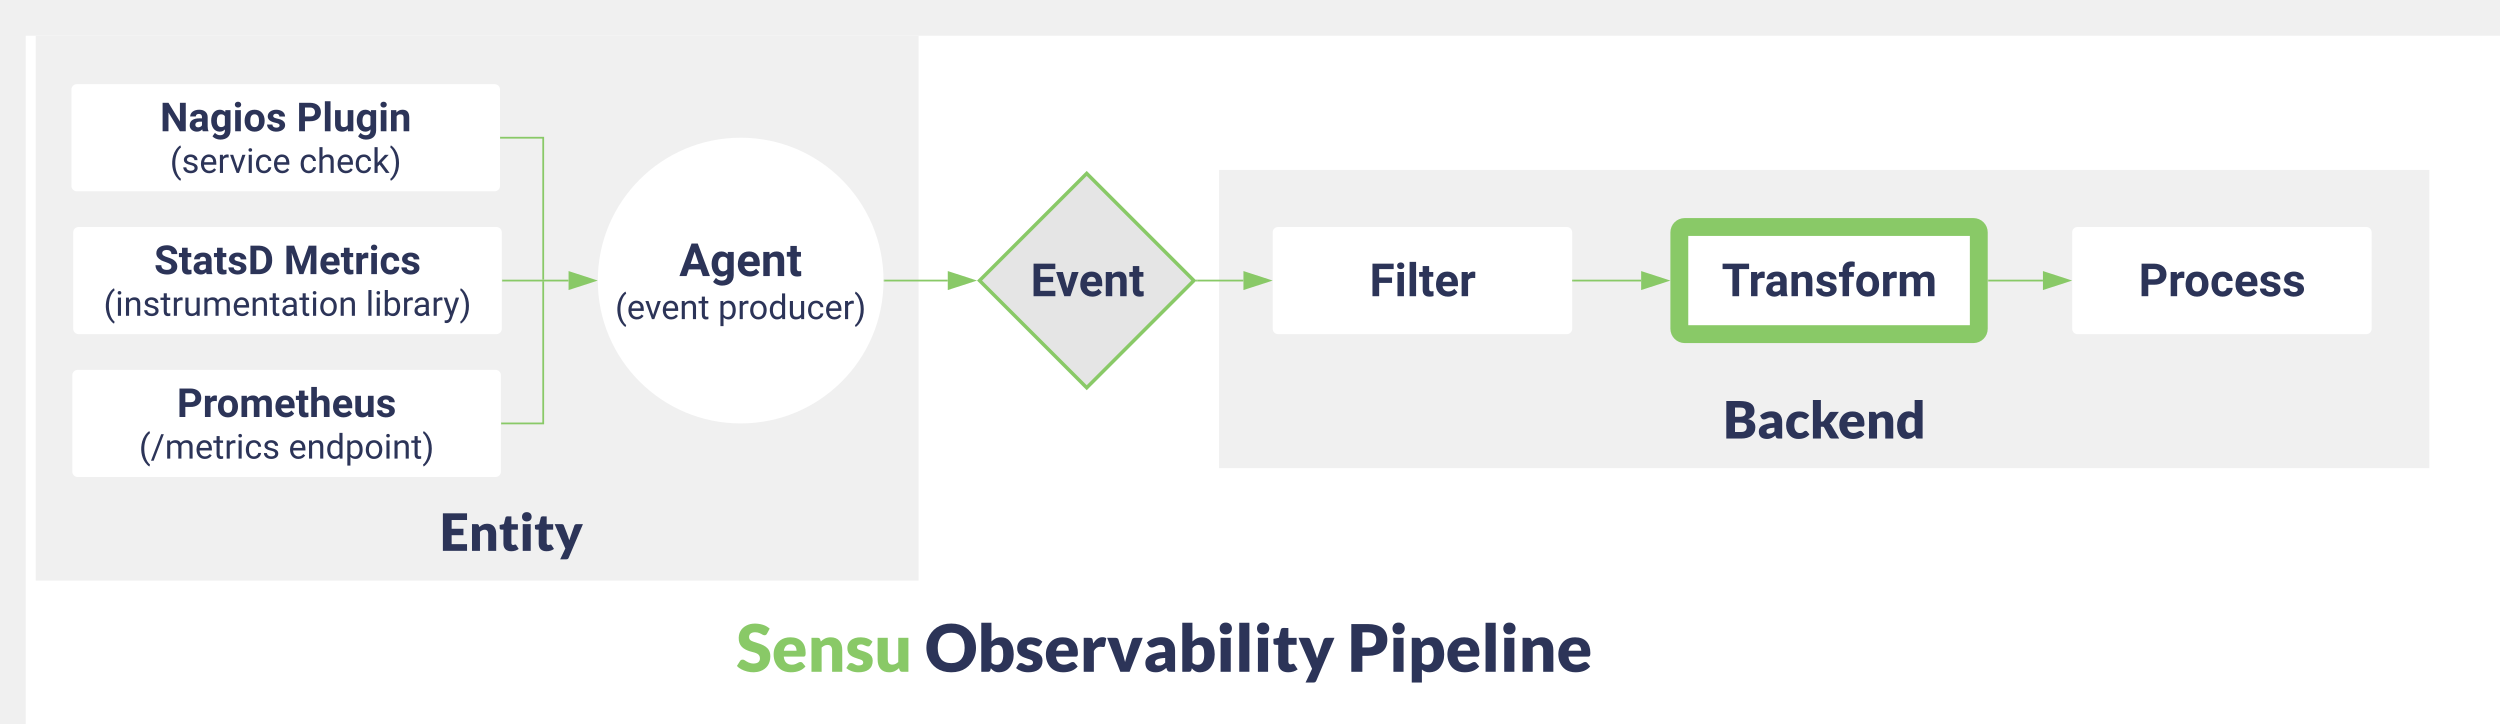
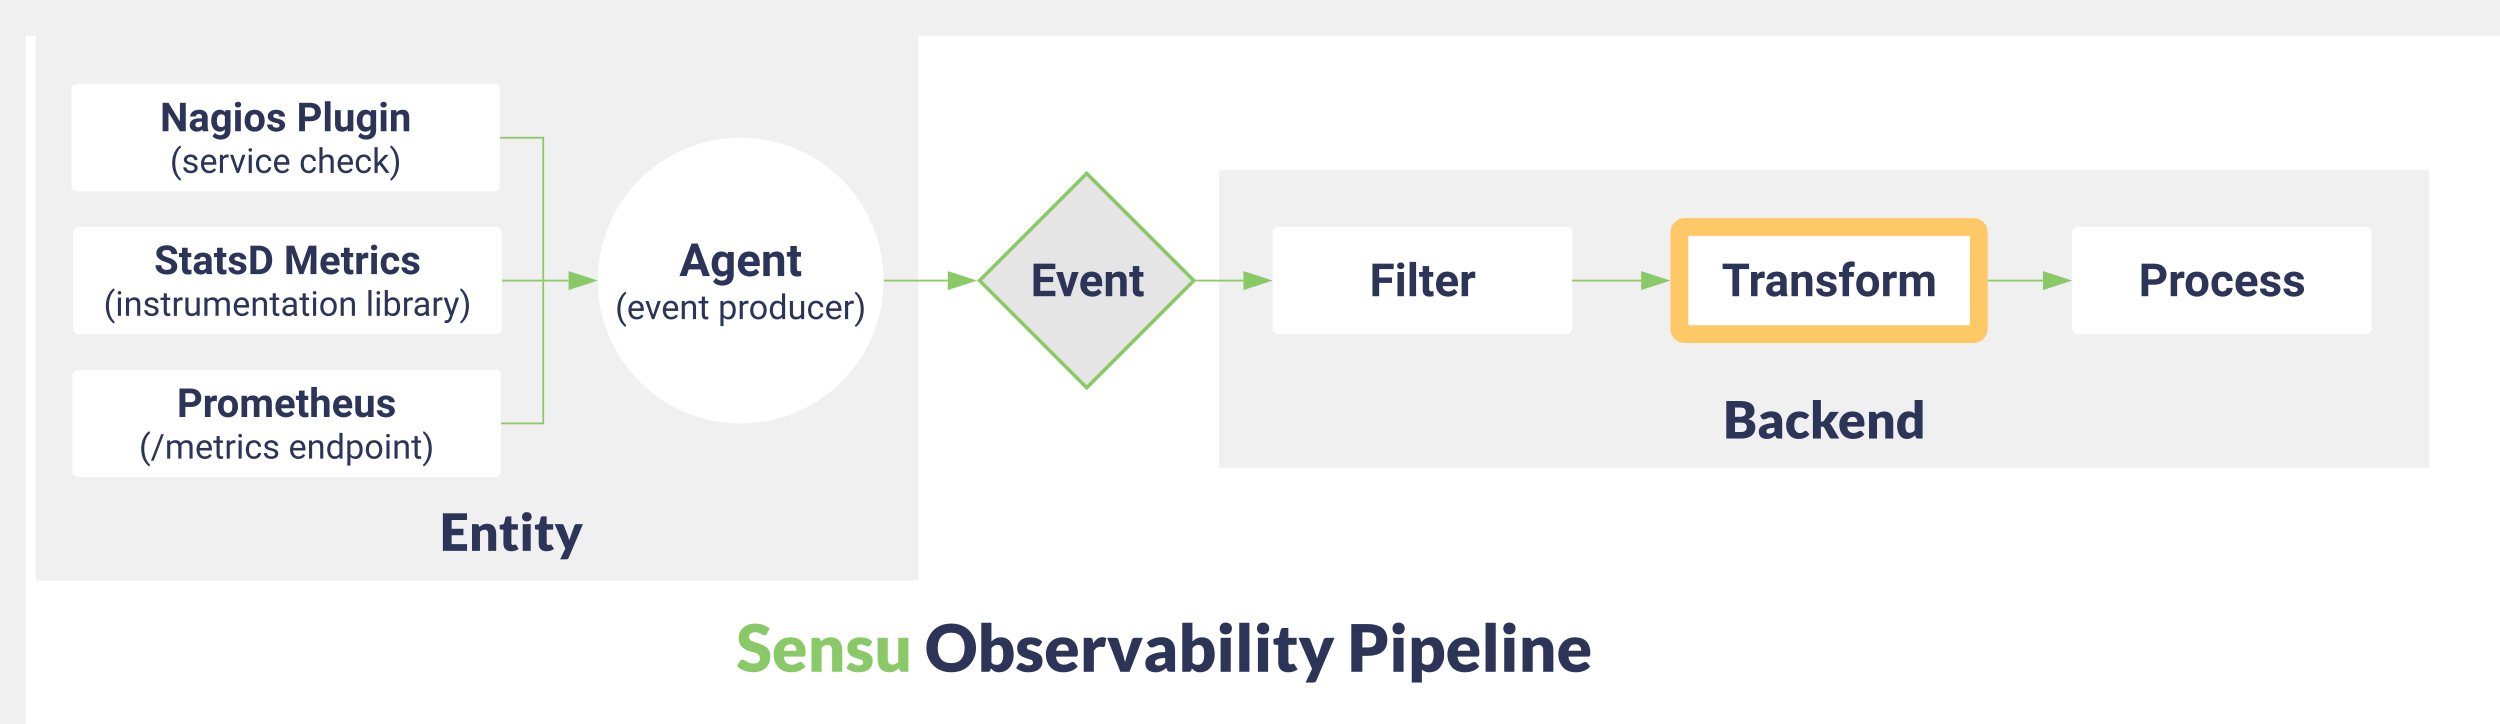
<svg xmlns="http://www.w3.org/2000/svg" xmlns:ns1="lucid" xmlns:xlink="http://www.w3.org/1999/xlink" viewBox="0 0 1400 405" preserveAspectRatio="xMidYMid meet">
  <g transform="translate(14.42308 20)" ns1:page-tab-id="0_0">
    <path d="M0 0h1823.08v553.85H0z" fill="#fff" />
    <a xlink:href="../pipeline-agent-backend/" target="_top">
      <path d="M668.26 75.15H1346v167H668.26z" stroke="#000" stroke-opacity="0" stroke-width="2" fill="#f0f0f0" />
      <path class="lucid-link lucid-hotspot lucid-overlay-hotspot" d="M668.26 75.15H1346v167H668.26z" fill="none" />
    </a>
    <a xlink:href="../pipeline-filter/" target="_top">
      <path d="M698.3 110.12c0-1.66 1.33-3 3-3H863c1.66 0 3 1.34 3 3v54c0 1.65-1.34 3-3 3H701.3c-1.67 0-3-1.35-3-3z" stroke="#000" stroke-opacity="0" fill="#fff" />
      <use xlink:href="#a" transform="matrix(1,0,0,1,703.2896,112.1154) translate(49.23988 33.76402)" />
      <path class="lucid-link lucid-hotspot lucid-overlay-hotspot" d="M698.3 110.12c0-1.66 1.33-3 3-3H863c1.66 0 3 1.34 3 3v54c0 1.65-1.34 3-3 3H701.3c-1.67 0-3-1.35-3-3z" fill="none" />
    </a>
    <a xlink:href="../pipeline-transform/" target="_top">
-       <path d="M926 110.12c0-1.66 1.34-3 3-3h161.7c1.67 0 3 1.34 3 3v54c0 1.65-1.33 3-3 3H929c-1.66 0-3-1.35-3-3z" stroke="#89c967" stroke-width="10" fill="#fff" />
+       <path d="M926 110.12c0-1.66 1.34-3 3-3h161.7c1.67 0 3 1.34 3 3v54c0 1.65-1.33 3-3 3H929c-1.66 0-3-1.35-3-3z" stroke="#ffc866" stroke-width="10" fill="#fff" />
      <use xlink:href="#b" transform="matrix(1,0,0,1,931,112.1154) translate(18.72231 33.76402)" />
      <path class="lucid-link lucid-hotspot lucid-overlay-hotspot" d="M926 110.12c0-1.66 1.34-3 3-3h161.7c1.67 0 3 1.34 3 3v54c0 1.65-1.33 3-3 3H929c-1.66 0-3-1.35-3-3z" fill="none" />
    </a>
    <a xlink:href="../pipeline-process/" target="_top">
      <path d="M1146 110.12c0-1.66 1.34-3 3-3h161.7c1.67 0 3 1.34 3 3v54c0 1.65-1.33 3-3 3H1149c-1.66 0-3-1.35-3-3z" stroke="#000" stroke-opacity="0" fill="#fff" />
      <use xlink:href="#c" transform="matrix(1,0,0,1,1151,112.1154) translate(32.23142 33.76402)" />
      <path class="lucid-link lucid-hotspot lucid-overlay-hotspot" d="M1146 110.12c0-1.66 1.34-3 3-3h161.7c1.67 0 3 1.34 3 3v54c0 1.65-1.33 3-3 3H1149c-1.66 0-3-1.35-3-3z" fill="none" />
    </a>
    <path d="M656.04 137.12h25.87" stroke="#89c967" fill="none" />
    <path d="M656.06 137.62h-1.02l.5-.5-.5-.5h1.02z" fill="#89c967" />
    <path d="M696.67 137.12l-14.26 4.63v-9.27z" stroke="#89c967" fill="#89c967" />
    <path d="M866.5 137.12h38.12" stroke="#89c967" fill="none" />
    <path d="M866.5 137.62h-.5v-1h.5z" fill="#89c967" />
    <path d="M919.38 137.12l-14.26 4.63v-9.27z" stroke="#89c967" fill="#89c967" />
    <path d="M1099.2 137.12h30.42" stroke="#89c967" fill="none" />
    <path d="M1099.22 137.62h-.5v-1h.5z" fill="#89c967" />
    <path d="M1144.38 137.12l-14.26 4.63v-9.27z" stroke="#89c967" fill="#89c967" />
    <a xlink:href="../pipeline-entities/" target="_top">
      <path d="M5.58 0H500v305.12H5.58z" stroke="#000" stroke-opacity="0" stroke-width="2" fill="#f0f0f0" />
      <path class="lucid-link lucid-hotspot lucid-overlay-hotspot" d="M5.58 0H500v305.12H5.58z" fill="none" />
    </a>
    <path d="M266.08 57.12h23.7v79.5" stroke="#89c967" fill="none" />
    <path d="M266.1 57.62h-.52v-1h.5z" fill="#89c967" />
    <path d="M289.78 136.6v.52M267.08 137.12h36.9" stroke="#89c967" fill="none" />
    <path d="M267.1 137.62h-.52v-1h.5z" fill="#89c967" />
    <path d="M318.73 137.12l-14.26 4.63v-9.27z" stroke="#89c967" fill="#89c967" />
    <path d="M266.58 217.12h23.2v-79.5" stroke="#89c967" fill="none" />
    <path d="M266.6 217.62h-.52v-1h.5z" fill="#89c967" />
    <path d="M289.78 137.63v-.5M480.85 137.12h35.48" stroke="#89c967" fill="none" />
    <path d="M480.87 137.62h-.53v-1h.53z" fill="#89c967" />
    <path d="M531.1 137.12l-14.27 4.63v-9.27z" stroke="#89c967" fill="#89c967" />
    <a xlink:href="../pipeline-agent-backend/" target="_top">
      <path d="M753.27 197.12h507.7v40h-507.7z" stroke="#000" stroke-opacity="0" stroke-width="2" fill-opacity="0" />
      <use xlink:href="#d" transform="matrix(1,0,0,1,753.2729,197.1154) translate(197.3029 28.47115)" />
      <path class="lucid-link lucid-hotspot lucid-overlay-hotspot" d="M753.27 197.12h507.7v40h-507.7z" fill="none" />
    </a>
    <a xlink:href="../pipeline-entities/" target="_top">
      <path d="M160 260h223.6v44.26H160z" stroke="#000" stroke-opacity="0" stroke-width="2" fill-opacity="0" />
      <use xlink:href="#e" transform="matrix(1,0,0,1,160,260) translate(71.86058 28.47115)" />
      <path class="lucid-link lucid-hotspot lucid-overlay-hotspot" d="M160 260h223.6v44.26H160z" fill="none" />
    </a>
    <a xlink:href="../pipeline-checks-events/" target="_top">
      <path d="M594.13 77.12l60 60-60 60-60-60z" stroke="#89c967" stroke-width="2" fill="#e5e5e5" />
      <use xlink:href="#f" transform="matrix(1,0,0,1,539.1281,82.11538) translate(23.61148 63.76402)" />
      <path class="lucid-link lucid-hotspot lucid-overlay-hotspot" d="M594.13 77.12l60 60-60 60-60-60z" fill="none" />
    </a>
    <a xlink:href="../pipeline-agent-backend/" target="_top">
      <path d="M480.35 137.12c0 44.18-35.8 80-80 80-44.18 0-80-35.82-80-80 0-44.2 35.82-80 80-80 44.2 0 80 35.8 80 80z" stroke="#000" stroke-opacity="0" stroke-width="2" fill="#fff" />
      <use xlink:href="#g" transform="matrix(1,0,0,1,325.3525,62.11538) translate(40.61373 72.49599)" />
      <use xlink:href="#h" transform="matrix(1,0,0,1,325.3525,62.11538) translate(4.67811 96.59706)" />
      <use xlink:href="#i" transform="matrix(1,0,0,1,325.3525,62.11538) translate(62.35164 96.59706)" />
      <path class="lucid-link lucid-hotspot lucid-overlay-hotspot" d="M480.35 137.12c0 44.18-35.8 80-80 80-44.18 0-80-35.82-80-80 0-44.2 35.82-80 80-80 44.2 0 80 35.8 80 80z" fill="none" />
    </a>
    <path d="M400.35 217.62v39.5-40.74" stroke="#000" stroke-opacity="0" fill="none" />
    <path d="M400.35 201.62l4.64 14.26h-9.28z" stroke="#000" stroke-opacity="0" fill-opacity="0" />
    <a xlink:href="../pipeline-checks-events/" target="_top">
      <path d="M25.58 30.12c0-1.66 1.34-3 3-3h234c1.65 0 3 1.34 3 3v54c0 1.65-1.35 3-3 3h-234c-1.66 0-3-1.35-3-3z" stroke="#000" stroke-opacity="0" fill="#fff" />
      <use xlink:href="#j" transform="matrix(1,0,0,1,30.57692,32.11538) translate(44.63585 21.40049)" />
      <use xlink:href="#k" transform="matrix(1,0,0,1,30.57692,32.11538) translate(121.0691 21.40049)" />
      <use xlink:href="#l" transform="matrix(1,0,0,1,30.57692,32.11538) translate(50.15249 44.71905)" />
      <use xlink:href="#m" transform="matrix(1,0,0,1,30.57692,32.11538) translate(122.5026 44.71905)" />
      <path class="lucid-link lucid-hotspot lucid-overlay-hotspot" d="M25.58 30.12c0-1.66 1.34-3 3-3h234c1.65 0 3 1.34 3 3v54c0 1.65-1.35 3-3 3h-234c-1.66 0-3-1.35-3-3z" fill="none" />
    </a>
    <a xlink:href="../pipeline-checks-events/" target="_top">
      <path d="M26.58 110.12c0-1.66 1.34-3 3-3h234c1.65 0 3 1.34 3 3v54c0 1.65-1.35 3-3 3h-234c-1.66 0-3-1.35-3-3z" stroke="#000" stroke-opacity="0" fill="#fff" />
      <use xlink:href="#n" transform="matrix(1,0,0,1,31.57692,112.1154) translate(40.29219 21.40049)" />
      <use xlink:href="#o" transform="matrix(1,0,0,1,31.57692,112.1154) translate(112.9788 21.40049)" />
      <use xlink:href="#p" transform="matrix(1,0,0,1,31.57692,112.1154) translate(11.99144 44.71905)" />
      <use xlink:href="#q" transform="matrix(1,0,0,1,31.57692,112.1154) translate(158.8326 44.71905)" />
      <path class="lucid-link lucid-hotspot lucid-overlay-hotspot" d="M26.58 110.12c0-1.66 1.34-3 3-3h234c1.65 0 3 1.34 3 3v54c0 1.65-1.35 3-3 3h-234c-1.66 0-3-1.35-3-3z" fill="none" />
    </a>
    <a xlink:href="../pipeline-checks-events/" target="_top">
      <path d="M26.08 190.12c0-1.66 1.34-3 3-3h234c1.65 0 3 1.34 3 3v54c0 1.65-1.35 3-3 3h-234c-1.66 0-3-1.35-3-3z" stroke="#000" stroke-opacity="0" fill="#fff" />
      <use xlink:href="#r" transform="matrix(1,0,0,1,31.07692,192.1154) translate(53.57516 21.40049)" />
      <use xlink:href="#s" transform="matrix(1,0,0,1,31.07692,192.1154) translate(32.30675 44.71905)" />
      <use xlink:href="#t" transform="matrix(1,0,0,1,31.07692,192.1154) translate(116.047 44.71905)" />
      <path class="lucid-link lucid-hotspot lucid-overlay-hotspot" d="M26.08 190.12c0-1.66 1.34-3 3-3h234c1.65 0 3 1.34 3 3v54c0 1.65-1.35 3-3 3h-234c-1.66 0-3-1.35-3-3z" fill="none" />
    </a>
    <a xlink:href="../" target="_top">
      <path d="M383.6 320h507.7v44H383.6z" stroke="#000" stroke-opacity="0" stroke-width="2" fill-opacity="0" />
      <use xlink:href="#u" transform="matrix(1,0,0,1,383.6036,320) translate(14.3694 36.19764)" />
      <use xlink:href="#v" transform="matrix(1,0,0,1,383.6036,320) translate(119.955 36.19764)" />
      <use xlink:href="#w" transform="matrix(1,0,0,1,383.6036,320) translate(356.505 36.19764)" />
      <path class="lucid-link lucid-hotspot lucid-overlay-hotspot" d="M383.6 320h507.7v44H383.6z" fill="none" />
    </a>
    <defs>
      <path fill="#2c3458" d="M1006-595H430V0H130v-1456h948v243H430v376h576v242" id="x" />
      <path fill="#2c3458" d="M416 0H126v-1082h290V0zM271-1212c-92 0-162-61-162-150s68-149 162-149c93 0 162 60 162 149s-70 150-162 150" id="y" />
      <path fill="#2c3458" d="M416 0H126v-1536h290V0" id="z" />
      <path fill="#2c3458" d="M457-330c2 83 25 111 111 112 32 0 60-2 85-7V-6c-57 17-115 26-175 26-203 0-310-102-310-307v-583H10v-212h158v-266h289v266h185v212H457v540" id="A" />
      <path fill="#2c3458" d="M1031-175C952-60 797 20 609 20 287 20 60-206 72-543c12-330 180-559 505-559 309 0 482 214 477 537v118H365c15 134 115 234 263 234 111 0 198-40 261-121zM770-644c5-139-62-226-194-224-130 1-191 97-208 224h402" id="B" />
      <path fill="#2c3458" d="M719-811c-143-24-279 1-319 103V0H111v-1082h273l8 129c74-124 180-175 331-136" id="C" />
      <g id="a">
        <use transform="matrix(0.01252003,0,0,0.01252003,0,0)" xlink:href="#x" />
        <use transform="matrix(0.01252003,0,0,0.01252003,14.04748,0)" xlink:href="#y" />
        <use transform="matrix(0.01252003,0,0,0.01252003,20.84585,0)" xlink:href="#z" />
        <use transform="matrix(0.01252003,0,0,0.01252003,27.64423,0)" xlink:href="#A" />
        <use transform="matrix(0.01252003,0,0,0.01252003,36.30809,0)" xlink:href="#B" />
        <use transform="matrix(0.01252003,0,0,0.01252003,50.16777,0)" xlink:href="#C" />
      </g>
      <path fill="#2c3458" d="M1226-1213H780V0H480v-1213H40v-243h1186v243" id="D" />
      <path fill="#2c3458" d="M552-1102c254-4 435 134 435 383v469c1 103 15 180 43 233V0H738c-13-26-23-58-29-97C639-19 548 20 436 20 238 20 64-113 68-304c5-258 212-357 496-357h133c11-137-29-227-160-227-90 0-156 45-156 131H92c15-231 213-342 460-345zM357-325c0 76 61 124 142 124 88 0 168-45 198-105v-186H589c-152 2-232 51-232 167" id="E" />
      <path fill="#2c3458" d="M750-692c-1-124-48-174-173-175-81 0-142 35-183 104V0H105v-1082h272l9 125c77-97 181-145 311-145 244 0 342 151 342 403V0H750v-692" id="F" />
      <path fill="#2c3458" d="M529-185c94 0 168-33 168-114 0-35-18-63-53-83s-91-39-168-55C219-491 90-600 90-765c0-208 203-337 432-337 246 0 451 124 453 349H686c-2-91-62-143-165-143-86 0-151 41-153 117 0 32 16 57 46 77 63 43 257 69 335 100 151 60 229 153 229 291C978-13 554 93 282-28 162-81 60-190 56-344h274c5 106 86 159 199 159" id="G" />
      <path fill="#2c3458" d="M190-1174c-11-296 244-440 544-363l-3 224c-24-6-53-9-88-9-109 0-163 51-163 153v87h215v212H480V0H190v-870H29v-212h161v-92" id="H" />
      <path fill="#2c3458" d="M579 20C257 20 58-214 66-551c8-331 182-551 511-551 324 0 514 231 514 572 0 319-198 550-512 550zm-2-888c-169 0-222 141-222 338 0 181 61 317 224 317 170 0 223-137 223-338 0-178-64-317-225-317" id="I" />
      <path fill="#2c3458" d="M741-689c-2-124-40-177-163-178-82 0-141 34-178 102V0H111v-1082h271l9 121c77-94 180-141 311-141 139 0 235 55 287 165 76-110 184-165 325-165 249 0 348 151 348 411V0h-290v-690c-2-123-39-176-163-177-87 0-147 41-180 124l1 743H741v-689" id="J" />
      <g id="b">
        <use transform="matrix(0.01252003,0,0,0.01252003,0,0)" xlink:href="#D" />
        <use transform="matrix(0.01252003,0,0,0.01252003,15.04908,0)" xlink:href="#C" />
        <use transform="matrix(0.01252003,0,0,0.01252003,24.02594,0)" xlink:href="#E" />
        <use transform="matrix(0.01252003,0,0,0.01252003,37.77294,0)" xlink:href="#F" />
        <use transform="matrix(0.01252003,0,0,0.01252003,52.13341,0)" xlink:href="#G" />
        <use transform="matrix(0.01252003,0,0,0.01252003,65.31701,0)" xlink:href="#H" />
        <use transform="matrix(0.01252003,0,0,0.01252003,74.50671,0)" xlink:href="#I" />
        <use transform="matrix(0.01252003,0,0,0.01252003,89.00491,0)" xlink:href="#C" />
        <use transform="matrix(0.01252003,0,0,0.01252003,98.35737,0)" xlink:href="#J" />
      </g>
      <path fill="#2c3458" d="M1245-974c0 302-233 466-552 461H430V0H130v-1456h568c323 5 547 167 547 482zm-303 2c1-143-93-241-237-241H430v457h268c151 1 244-71 244-216" id="K" />
      <path fill="#2c3458" d="M355-556c-2 203 30 338 206 343 102 3 181-63 182-161h271C1001-128 821 17 566 20 242 24 66-212 66-554c0-320 184-548 498-548 262 0 451 167 450 423H743c-1-108-75-193-184-189-162 6-202 123-204 312" id="L" />
      <g id="c">
        <use transform="matrix(0.01252003,0,0,0.01252003,0,0)" xlink:href="#K" />
        <use transform="matrix(0.01252003,0,0,0.01252003,16.53896,0)" xlink:href="#C" />
        <use transform="matrix(0.01252003,0,0,0.01252003,25.44071,0)" xlink:href="#I" />
        <use transform="matrix(0.01252003,0,0,0.01252003,39.9389,0)" xlink:href="#L" />
        <use transform="matrix(0.01252003,0,0,0.01252003,53.3103,0)" xlink:href="#B" />
        <use transform="matrix(0.01252003,0,0,0.01252003,67.16997,0)" xlink:href="#G" />
        <use transform="matrix(0.01252003,0,0,0.01252003,80.35357,0)" xlink:href="#G" />
      </g>
      <path fill="#2c3458" d="M966-754c170 42 282 125 282 315 0 303-231 439-546 439H120v-1457h536c319 4 558 86 558 394 0 177-112 257-248 309zm-52 308c1-132-85-172-220-172H458v363h238c138 0 217-58 218-191zm-38-577c0-140-81-181-220-181H458v360c201-1 418 30 418-179" id="M" />
      <path fill="#2c3458" d="M572-1057c257 0 406 153 406 409V0c-68-4-160 9-208-12-30-14-45-72-60-107C623-47 539 18 382 16 189 13 70-77 70-270c0-183 145-251 311-298 78-21 176-33 295-36 8-132-26-216-144-216-125 0-159 78-268 78-94 0-104-95-146-151 112-100 257-164 454-164zM366-285c-2 73 41 96 114 96 97 0 140-35 196-89v-144c-104 4-184 15-248 46-39 19-61 43-62 91" id="N" />
      <path fill="#2c3458" d="M958-162C862-50 728 16 528 16 297 16 159-117 90-293c-49-124-51-307-4-437 70-194 223-323 484-323 177 0 287 60 380 153-36 45-67 98-109 136-73 33-113-34-174-50-21-5-46-11-77-11-169 4-215 131-220 304-6 205 103 354 302 295 57-17 74-74 140-74 25 0 42 10 56 27" id="O" />
      <path fill="#2c3458" d="M430-1497v839c57 1 95 0 120-37l196-292c22-33 48-50 100-50h284L862-668c-25 34-54 60-90 82 30 23 56 53 78 90L1142 0H862c-52-1-83-16-102-52L564-419c-19-31-28-40-74-40h-60V0H120v-1497h310" id="P" />
      <path fill="#2c3458" d="M1024-162C926-48 781 16 578 16 325 16 169-111 94-299c-49-123-59-309-6-439 74-183 225-315 476-315 298 0 466 176 466 475 0 66-3 115-70 115H362c16 155 90 243 244 247 98 2 155-39 218-71 37-18 85-16 110 14zM752-643c-3-120-60-196-182-196-129 0-185 80-205 196h387" id="Q" />
      <path fill="#2c3458" d="M612-820c-81 1-134 39-182 81V0H120v-1037h192c70-3 79 59 94 112 74-70 159-128 302-128 236 0 352 157 352 394V0H750v-659c0-96-44-162-138-161" id="R" />
      <path fill="#2c3458" d="M494-1057c110-3 175 36 236 85v-525h310V0H848c-79 3-80-75-100-131C671-51 581 16 426 16 225 16 127-123 78-290c-38-128-40-313 4-440 62-181 183-321 412-327zM370-515c0 153 21 293 164 293 98 0 150-43 196-97v-440c-41-45-87-70-162-70-160 0-198 144-198 314" id="S" />
      <g id="d">
        <use transform="matrix(0.01442308,0,0,0.01442308,0,0)" xlink:href="#M" />
        <use transform="matrix(0.01442308,0,0,0.01442308,18.92308,0)" xlink:href="#N" />
        <use transform="matrix(0.01442308,0,0,0.01442308,34.47115,0)" xlink:href="#O" />
        <use transform="matrix(0.01442308,0,0,0.01442308,48.49038,0)" xlink:href="#P" />
        <use transform="matrix(0.01442308,0,0,0.01442308,64.24038,0)" xlink:href="#Q" />
        <use transform="matrix(0.01442308,0,0,0.01442308,79.93269,0)" xlink:href="#R" />
        <use transform="matrix(0.01442308,0,0,0.01442308,96.66346,0)" xlink:href="#S" />
      </g>
      <path fill="#2c3458" d="M1058-1457v260H460v340h458v250H460v347h598V0H120v-1457h938" id="T" />
      <path fill="#2c3458" d="M774-74c-71 55-172 90-290 90-196 0-304-108-304-303v-536c-70 1-146 12-146-61v-121l165-32 61-253c16-78 146-38 230-48v303h252v212H490v515c0 45 23 83 68 83 48 0 88-50 122 4" id="U" />
      <path fill="#2c3458" d="M440-1037V0H130v-1037h310zm-154-466c113 0 190 70 190 182 0 111-79 180-190 180-109 0-184-71-184-180 0-110 74-182 184-182" id="V" />
      <path fill="#2c3458" d="M544 269c-20 41-37 60-98 60H214L414-91 0-1037h274c46-1 73 23 84 54 69 190 150 371 209 571 68-189 134-380 199-571 10-28 45-55 82-54h250" id="W" />
      <g id="e">
        <use transform="matrix(0.01442308,0,0,0.01442308,0,0)" xlink:href="#T" />
        <use transform="matrix(0.01442308,0,0,0.01442308,16.29808,0)" xlink:href="#R" />
        <use transform="matrix(0.01442308,0,0,0.01442308,33.02885,0)" xlink:href="#U" />
        <use transform="matrix(0.01442308,0,0,0.01442308,44.56731,0)" xlink:href="#V" />
        <use transform="matrix(0.01442308,0,0,0.01442308,52.78846,0)" xlink:href="#U" />
        <use transform="matrix(0.01442308,0,0,0.01442308,64.32692,0)" xlink:href="#W" />
      </g>
      <path fill="#2c3458" d="M1006-631H430v390h676V0H130v-1456h974v243H430v347h576v235" id="X" />
      <path fill="#2c3458" d="M516-353l201-729h302L654 0H378L13-1082h302" id="Y" />
      <g id="f">
        <use transform="matrix(0.01252003,0,0,0.01252003,0,0)" xlink:href="#X" />
        <use transform="matrix(0.01252003,0,0,0.01252003,14.09756,0)" xlink:href="#Y" />
        <use transform="matrix(0.01252003,0,0,0.01252003,26.89303,0)" xlink:href="#B" />
        <use transform="matrix(0.01252003,0,0,0.01252003,40.7527,0)" xlink:href="#F" />
        <use transform="matrix(0.01252003,0,0,0.01252003,55.11318,0)" xlink:href="#A" />
      </g>
      <path fill="#2c3458" d="M952-300H426L326 0H7l542-1456h278L1372 0h-319zM507-543h364l-183-545" id="Z" />
      <path fill="#2c3458" d="M505 20C221 18 69-239 69-549c0-302 153-553 438-553 119 0 211 41 277 122l12-102h262V-36c-8 305-208 458-520 462-160 1-335-76-403-170L263 80c72 81 159 121 262 121 172 1 260-107 243-294C701-18 614 20 505 20zm76-887c-165 0-223 147-223 339 0 172 66 314 221 314 88 0 151-33 189-99v-455c-39-66-101-99-187-99" id="aa" />
      <g id="g">
        <use transform="matrix(0.01252003,0,0,0.01252003,0,0)" xlink:href="#Z" />
        <use transform="matrix(0.01252003,0,0,0.01252003,17.2526,0)" xlink:href="#aa" />
        <use transform="matrix(0.01252003,0,0,0.01252003,31.88852,0)" xlink:href="#B" />
        <use transform="matrix(0.01252003,0,0,0.01252003,45.7482,0)" xlink:href="#F" />
        <use transform="matrix(0.01252003,0,0,0.01252003,60.10867,0)" xlink:href="#A" />
      </g>
      <path fill="#2c3458" d="M319-664C304-226 428 158 661 357l-38 113c-89-49-172-133-254-248C142-97 71-578 194-1025c67-244 240-513 429-618l38 122c-201 153-330 502-342 857" id="ab" />
      <path fill="#2c3458" d="M599-131c141 0 220-65 285-146l113 88C906-50 770 20 589 20 281 21 93-214 93-545c0-223 93-397 233-485 74-48 154-72 240-72 300 2 449 218 445 537v77H278c0 197 129 357 321 357zm227-509c-3-180-88-310-260-310-170 0-264 140-282 310h542" id="ac" />
      <path fill="#2c3458" d="M497-251l268-831h189L566 0H425L33-1082h189" id="ad" />
      <path fill="#2c3458" d="M589-945c-131 0-219 81-264 174V0H140v-1082h175l6 136c83-104 191-156 324-156 229 0 346 129 346 387V0H806v-716c-2-153-65-229-217-229" id="ae" />
      <path fill="#2c3458" d="M456 20C285 20 205-92 206-268v-671H9v-143h197v-262h185v262h202v143H391v671c-9 125 92 149 207 118V0c-49 13-96 20-142 20" id="af" />
      <g id="h">
        <use transform="matrix(0.009390024,0,0,0.009390024,0,0)" xlink:href="#ab" />
        <use transform="matrix(0.009390024,0,0,0.009390024,6.573017,0)" xlink:href="#ac" />
        <use transform="matrix(0.009390024,0,0,0.009390024,16.63912,0)" xlink:href="#ad" />
        <use transform="matrix(0.009390024,0,0,0.009390024,25.83196,0)" xlink:href="#ac" />
        <use transform="matrix(0.009390024,0,0,0.009390024,36.02013,0)" xlink:href="#ae" />
        <use transform="matrix(0.009390024,0,0,0.009390024,46.63086,0)" xlink:href="#af" />
      </g>
      <path fill="#2c3458" d="M632-1102c291 0 422 251 422 573 0 297-141 548-419 549-131 0-235-42-310-125v521H140v-1498h169l9 120c75-93 180-140 314-140zm-53 971c207 0 290-180 290-419 0-218-92-395-292-395-112 0-196 50-252 149v517c55 99 140 148 254 148" id="ag" />
      <path fill="#2c3458" d="M663-916c-163-27-288 18-338 148V0H140v-1082h180l3 125c61-97 147-145 258-145 36 0 63 5 82 14v172" id="ah" />
      <path fill="#2c3458" d="M584 20C278 26 81-227 91-551c10-320 175-545 491-551 308-5 503 247 494 573-9 322-175 543-492 549zm-2-970c-208 0-305 185-305 421 0 216 106 398 307 398 211 0 307-186 307-420 0-214-109-399-309-399" id="ai" />
      <path fill="#2c3458" d="M520 20C244 20 95-247 95-550c0-298 151-550 427-552 127 0 227 43 301 130v-564h185V0H838l-9-116C755-25 652 20 520 20zm48-965c-210 0-288 177-288 416 0 218 87 392 286 392 117 0 203-53 257-158v-497c-55-102-140-153-255-153" id="aj" />
      <path fill="#2c3458" d="M491 20c-241-1-355-148-355-398v-704h185v699c0 164 67 246 200 246 141 0 235-53 282-158v-787h185V0H812l-4-107C736-22 630 20 491 20" id="ak" />
      <path fill="#2c3458" d="M277-555c0 244 77 420 297 424 127 2 249-93 255-210h175C980-127 805 20 574 20 258 20 81-222 92-562c11-319 164-533 481-540 237-5 426 165 431 392H829c-7-133-115-242-256-240-209 4-296 166-296 395" id="al" />
      <path fill="#2c3458" d="M38 357C331 141 457-487 337-984c-53-219-157-429-299-546l39-113c190 106 362 378 431 621 75 268 76 597 0 868C440 88 266 365 77 470" id="am" />
      <g id="i">
        <use transform="matrix(0.009390024,0,0,0.009390024,0,0)" xlink:href="#ag" />
        <use transform="matrix(0.009390024,0,0,0.009390024,10.78914,0)" xlink:href="#ah" />
        <use transform="matrix(0.009390024,0,0,0.009390024,17.10862,0)" xlink:href="#ai" />
        <use transform="matrix(0.009390024,0,0,0.009390024,28.07617,0)" xlink:href="#aj" />
        <use transform="matrix(0.009390024,0,0,0.009390024,38.92165,0)" xlink:href="#ak" />
        <use transform="matrix(0.009390024,0,0,0.009390024,49.52299,0)" xlink:href="#al" />
        <use transform="matrix(0.009390024,0,0,0.009390024,59.58909,0)" xlink:href="#ac" />
        <use transform="matrix(0.009390024,0,0,0.009390024,69.77727,0)" xlink:href="#ah" />
        <use transform="matrix(0.009390024,0,0,0.009390024,76.28456,0)" xlink:href="#am" />
      </g>
      <path fill="#2c3458" d="M1314 0h-300L430-958V0H130v-1456h300l585 960v-960h299V0" id="an" />
      <g id="j">
        <use transform="matrix(0.01095503,0,0,0.01095503,0,0)" xlink:href="#an" />
        <use transform="matrix(0.01095503,0,0,0.01095503,15.84097,0)" xlink:href="#E" />
        <use transform="matrix(0.01095503,0,0,0.01095503,27.86959,0)" xlink:href="#aa" />
        <use transform="matrix(0.01095503,0,0,0.01095503,40.67602,0)" xlink:href="#y" />
        <use transform="matrix(0.01095503,0,0,0.01095503,46.6246,0)" xlink:href="#I" />
        <use transform="matrix(0.01095503,0,0,0.01095503,59.31052,0)" xlink:href="#G" />
      </g>
      <path fill="#2c3458" d="M463 20c-241-1-359-147-359-393v-709h289v699c0 113 51 169 154 169 98 0 165-34 202-102v-766h290V0H767l-8-110C688-23 589 20 463 20" id="ao" />
      <g id="k">
        <use transform="matrix(0.01095503,0,0,0.01095503,0,0)" xlink:href="#K" />
        <use transform="matrix(0.01095503,0,0,0.01095503,14.47159,0)" xlink:href="#z" />
        <use transform="matrix(0.01095503,0,0,0.01095503,20.42017,0)" xlink:href="#ao" />
        <use transform="matrix(0.01095503,0,0,0.01095503,32.97463,0)" xlink:href="#aa" />
        <use transform="matrix(0.01095503,0,0,0.01095503,45.78106,0)" xlink:href="#y" />
        <use transform="matrix(0.01095503,0,0,0.01095503,51.72964,0)" xlink:href="#F" />
      </g>
      <path fill="#2c3458" d="M538-131c121 0 232-49 232-156 0-50-20-88-56-117-73-60-334-92-420-143-92-55-162-110-162-238 0-190 192-317 400-317 223 0 414 129 413 338H759c0-108-110-186-227-186-119 0-215 53-215 159 0 45 18 78 53 101 76 52 331 90 416 139 98 57 169 115 169 251C955-92 760 20 538 20c-176 0-314-68-386-174-38-55-57-115-57-179h185c6 129 116 202 258 202" id="ap" />
      <path fill="#2c3458" d="M341 0H156v-1082h185V0zm-91-1264c-68 0-108-42-109-105 0-62 41-107 109-107s110 44 110 107-42 105-110 105" id="aq" />
      <g id="l">
        <use transform="matrix(0.009390024,0,0,0.009390024,0,0)" xlink:href="#ab" />
        <use transform="matrix(0.009390024,0,0,0.009390024,6.573017,0)" xlink:href="#ap" />
        <use transform="matrix(0.009390024,0,0,0.009390024,16.48888,0)" xlink:href="#ac" />
        <use transform="matrix(0.009390024,0,0,0.009390024,26.67706,0)" xlink:href="#ah" />
        <use transform="matrix(0.009390024,0,0,0.009390024,33.35337,0)" xlink:href="#ad" />
        <use transform="matrix(0.009390024,0,0,0.009390024,42.66827,0)" xlink:href="#aq" />
        <use transform="matrix(0.009390024,0,0,0.009390024,47.33511,0)" xlink:href="#al" />
        <use transform="matrix(0.009390024,0,0,0.009390024,57.40122,0)" xlink:href="#ac" />
      </g>
      <path fill="#2c3458" d="M589-945c-131 0-219 81-264 174V0H140v-1536h185v585c82-101 189-151 320-151 229 0 346 129 346 387V0H806v-716c-2-153-65-229-217-229" id="ar" />
      <path fill="#2c3458" d="M442-501L326-380V0H141v-1536h185v929c135-169 291-317 436-475h225L566-630 1036 0H819" id="as" />
      <g id="m">
        <use transform="matrix(0.009390024,0,0,0.009390024,0,0)" xlink:href="#al" />
        <use transform="matrix(0.009390024,0,0,0.009390024,10.06611,0)" xlink:href="#ar" />
        <use transform="matrix(0.009390024,0,0,0.009390024,20.65805,0)" xlink:href="#ac" />
        <use transform="matrix(0.009390024,0,0,0.009390024,30.84623,0)" xlink:href="#al" />
        <use transform="matrix(0.009390024,0,0,0.009390024,40.91233,0)" xlink:href="#as" />
        <use transform="matrix(0.009390024,0,0,0.009390024,50.65918,0)" xlink:href="#am" />
      </g>
      <path fill="#2c3458" d="M658-217c127 0 227-49 227-165 0-57-21-98-60-130-79-64-370-142-463-196-162-95-248-210-248-361 0-280 246-403 537-407 213-3 383 84 467 216 45 69 68 147 68 234H886c0-139-96-211-240-211-129 0-232 55-232 169 0 47 24 87 72 119s117 62 210 90c171 51 295 115 373 191s117 171 117 284c-2 272-237 411-528 404C331 13 78-135 69-458h301c0 161 96 241 288 241" id="at" />
      <path fill="#2c3458" d="M130 0v-1456h448c435 14 673 299 665 762-5 285-130 500-319 606C822-31 708 0 581 0H130zm809-685c9-311-79-526-361-528H430v972h145c252-2 356-181 364-444" id="au" />
      <g id="n">
        <use transform="matrix(0.01095503,0,0,0.01095503,0,0)" xlink:href="#at" />
        <use transform="matrix(0.01095503,0,0,0.01095503,13.79238,0)" xlink:href="#A" />
        <use transform="matrix(0.01095503,0,0,0.01095503,21.37326,0)" xlink:href="#E" />
        <use transform="matrix(0.01095503,0,0,0.01095503,33.40188,0)" xlink:href="#A" />
        <use transform="matrix(0.01095503,0,0,0.01095503,40.98276,0)" xlink:href="#G" />
        <use transform="matrix(0.01095503,0,0,0.01095503,52.5184,0)" xlink:href="#au" />
      </g>
      <path fill="#2c3458" d="M522-1456L896-400l372-1056h394V0h-301c-7-379 15-728 30-1085L998 0H792L400-1084c15 357 37 705 30 1084H130v-1456h392" id="av" />
      <g id="o">
        <use transform="matrix(0.01095503,0,0,0.01095503,0,0)" xlink:href="#av" />
        <use transform="matrix(0.01095503,0,0,0.01095503,19.65332,0)" xlink:href="#B" />
        <use transform="matrix(0.01095503,0,0,0.01095503,31.78054,0)" xlink:href="#A" />
        <use transform="matrix(0.01095503,0,0,0.01095503,39.36142,0)" xlink:href="#C" />
        <use transform="matrix(0.01095503,0,0,0.01095503,47.54482,0)" xlink:href="#y" />
        <use transform="matrix(0.01095503,0,0,0.01095503,53.4934,0)" xlink:href="#L" />
        <use transform="matrix(0.01095503,0,0,0.01095503,65.19337,0)" xlink:href="#G" />
      </g>
      <path fill="#2c3458" d="M1240-945c-141 0-250 95-250 227V0H804v-709c0-157-77-236-231-236-121 0-204 52-249 155V0H139v-1082h175l5 120c79-93 186-140 321-140 151 0 254 58 309 174 69-98 181-174 345-174 237 0 362 126 362 377V0h-185v-714c-2-159-67-231-231-231" id="aw" />
      <path fill="#2c3458" d="M561-1102c238-4 403 126 403 351v498c0 99 13 178 38 237V0H808c-11-21-19-59-26-114C696-25 593 20 474 20c-199 0-368-130-365-320 4-251 214-359 490-356h180v-85c-1-135-86-212-229-212-115 0-232 67-233 171H131c20-205 206-316 430-320zM294-326c0 117 90 185 207 185 122 0 239-75 278-162v-222H634c-227 0-340 66-340 199" id="ax" />
      <g id="p">
        <use transform="matrix(0.009390024,0,0,0.009390024,0,0)" xlink:href="#ab" />
        <use transform="matrix(0.009390024,0,0,0.009390024,6.573017,0)" xlink:href="#aq" />
        <use transform="matrix(0.009390024,0,0,0.009390024,11.23986,0)" xlink:href="#ae" />
        <use transform="matrix(0.009390024,0,0,0.009390024,21.85059,0)" xlink:href="#ap" />
        <use transform="matrix(0.009390024,0,0,0.009390024,31.76645,0)" xlink:href="#af" />
        <use transform="matrix(0.009390024,0,0,0.009390024,38.04838,0)" xlink:href="#ah" />
        <use transform="matrix(0.009390024,0,0,0.009390024,44.55566,0)" xlink:href="#ak" />
        <use transform="matrix(0.009390024,0,0,0.009390024,55.157,0)" xlink:href="#aw" />
        <use transform="matrix(0.009390024,0,0,0.009390024,72.01209,0)" xlink:href="#ac" />
        <use transform="matrix(0.009390024,0,0,0.009390024,82.20027,0)" xlink:href="#ae" />
        <use transform="matrix(0.009390024,0,0,0.009390024,92.811,0)" xlink:href="#af" />
        <use transform="matrix(0.009390024,0,0,0.009390024,99.09292,0)" xlink:href="#ax" />
        <use transform="matrix(0.009390024,0,0,0.009390024,109.5534,0)" xlink:href="#af" />
        <use transform="matrix(0.009390024,0,0,0.009390024,115.8353,0)" xlink:href="#aq" />
        <use transform="matrix(0.009390024,0,0,0.009390024,120.5022,0)" xlink:href="#ai" />
        <use transform="matrix(0.009390024,0,0,0.009390024,131.4697,0)" xlink:href="#ae" />
      </g>
      <path fill="#2c3458" d="M341 0H156v-1536h185V0" id="ay" />
      <path fill="#2c3458" d="M634-1102c292 0 422 254 422 573 0 298-143 547-420 549-137 0-242-48-317-145L310 0H140v-1536h185v573c75-93 178-139 309-139zm-44 965c207 0 281-175 281-413 0-224-79-395-283-395-122 0-210 57-263 170v468c57 113 145 170 265 170" id="az" />
      <path fill="#2c3458" d="M494-271l252-811h198L509 167C425 381 299 474 84 421V271c167 16 242-37 283-173l41-110L22-1082h202" id="aA" />
      <g id="q">
        <use transform="matrix(0.009390024,0,0,0.009390024,0,0)" xlink:href="#ay" />
        <use transform="matrix(0.009390024,0,0,0.009390024,4.666842,0)" xlink:href="#aq" />
        <use transform="matrix(0.009390024,0,0,0.009390024,9.333684,0)" xlink:href="#az" />
        <use transform="matrix(0.009390024,0,0,0.009390024,20.12282,0)" xlink:href="#ah" />
        <use transform="matrix(0.009390024,0,0,0.009390024,26.25451,0)" xlink:href="#ax" />
        <use transform="matrix(0.009390024,0,0,0.009390024,36.71499,0)" xlink:href="#ah" />
        <use transform="matrix(0.009390024,0,0,0.009390024,43.3913,0)" xlink:href="#aA" />
        <use transform="matrix(0.009390024,0,0,0.009390024,52.49023,0)" xlink:href="#am" />
      </g>
      <path fill="#2c3458" d="M750-685c-1-124-48-182-173-182-85 0-146 33-184 98V0H104v-1536h289v572c77-92 173-138 289-138 235 0 357 136 357 409V0H750v-685" id="aB" />
      <g id="r">
        <use transform="matrix(0.01095503,0,0,0.01095503,0,0)" xlink:href="#K" />
        <use transform="matrix(0.01095503,0,0,0.01095503,14.47159,0)" xlink:href="#C" />
        <use transform="matrix(0.01095503,0,0,0.01095503,22.26062,0)" xlink:href="#I" />
        <use transform="matrix(0.01095503,0,0,0.01095503,34.94654,0)" xlink:href="#J" />
        <use transform="matrix(0.01095503,0,0,0.01095503,54.3698,0)" xlink:href="#B" />
        <use transform="matrix(0.01095503,0,0,0.01095503,66.49702,0)" xlink:href="#A" />
        <use transform="matrix(0.01095503,0,0,0.01095503,74.0779,0)" xlink:href="#aB" />
        <use transform="matrix(0.01095503,0,0,0.01095503,86.63236,0)" xlink:href="#B" />
        <use transform="matrix(0.01095503,0,0,0.01095503,98.75958,0)" xlink:href="#ao" />
        <use transform="matrix(0.01095503,0,0,0.01095503,111.314,0)" xlink:href="#G" />
      </g>
      <path fill="#2c3458" d="M177 125H18l608-1581h158" id="aC" />
      <g id="s">
        <use transform="matrix(0.009390024,0,0,0.009390024,0,0)" xlink:href="#ab" />
        <use transform="matrix(0.009390024,0,0,0.009390024,6.573017,0)" xlink:href="#aC" />
        <use transform="matrix(0.009390024,0,0,0.009390024,14.4982,0)" xlink:href="#aw" />
        <use transform="matrix(0.009390024,0,0,0.009390024,31.35329,0)" xlink:href="#ac" />
        <use transform="matrix(0.009390024,0,0,0.009390024,41.54147,0)" xlink:href="#af" />
        <use transform="matrix(0.009390024,0,0,0.009390024,47.82339,0)" xlink:href="#ah" />
        <use transform="matrix(0.009390024,0,0,0.009390024,54.33068,0)" xlink:href="#aq" />
        <use transform="matrix(0.009390024,0,0,0.009390024,58.99752,0)" xlink:href="#al" />
        <use transform="matrix(0.009390024,0,0,0.009390024,69.06363,0)" xlink:href="#ap" />
      </g>
      <g id="t">
        <use transform="matrix(0.009390024,0,0,0.009390024,0,0)" xlink:href="#ac" />
        <use transform="matrix(0.009390024,0,0,0.009390024,10.18818,0)" xlink:href="#ae" />
        <use transform="matrix(0.009390024,0,0,0.009390024,20.7989,0)" xlink:href="#aj" />
        <use transform="matrix(0.009390024,0,0,0.009390024,31.64438,0)" xlink:href="#ag" />
        <use transform="matrix(0.009390024,0,0,0.009390024,42.43352,0)" xlink:href="#ai" />
        <use transform="matrix(0.009390024,0,0,0.009390024,53.40107,0)" xlink:href="#aq" />
        <use transform="matrix(0.009390024,0,0,0.009390024,58.06791,0)" xlink:href="#ae" />
        <use transform="matrix(0.009390024,0,0,0.009390024,68.67864,0)" xlink:href="#af" />
        <use transform="matrix(0.009390024,0,0,0.009390024,74.96056,0)" xlink:href="#am" />
      </g>
      <path fill="#89c967" d="M524-252c120-1 200-49 194-169-8-162-195-164-324-209-183-64-330-162-324-410 5-208 127-332 287-396 178-72 447-26 571 54 32 21 62 40 88 64l-84 157c-19 43-73 61-124 33-64-36-131-79-234-79-114 0-188 47-188 150 0 109 114 131 206 161 219 72 447 139 444 429-3 234-123 379-300 445-265 98-584-9-722-154l100-158c22-40 88-51 134-21 74 48 151 104 276 103" id="aD" />
      <path fill="#89c967" d="M1024-162C926-48 781 16 578 16 325 16 169-111 94-299c-49-123-59-309-6-439 74-183 225-315 476-315 298 0 466 176 466 475 0 66-3 115-70 115H362c16 155 90 243 244 247 98 2 155-39 218-71 37-18 85-16 110 14zM752-643c-3-120-60-196-182-196-129 0-185 80-205 196h387" id="aE" />
      <path fill="#89c967" d="M612-820c-81 1-134 39-182 81V0H120v-1037h192c70-3 79 59 94 112 74-70 159-128 302-128 236 0 352 157 352 394V0H750v-659c0-96-44-162-138-161" id="aF" />
      <path fill="#89c967" d="M56-725c5-259 241-361 518-318 104 16 188 63 250 124l-70 109c-15 22-27 35-60 35-81 0-126-60-222-60-69 0-122 24-122 85 0 75 88 87 152 109 156 54 328 97 328 304C830-90 649 16 394 16 236 16 110-38 22-112c35-48 58-109 103-146 116-42 152 74 285 65 73-5 130-23 130-90 0-78-87-92-154-113C219-449 52-505 56-725" id="aG" />
      <path fill="#89c967" d="M452 16c-236 0-352-157-352-395v-658h310v658c0 97 43 162 138 161 82-1 133-37 182-80v-739h310V0H848c-67 5-80-61-95-112C679-41 594 16 452 16" id="aH" />
      <g id="u">
        <use transform="matrix(0.01833721,0,0,0.01833721,0,0)" xlink:href="#aD" />
        <use transform="matrix(0.01833721,0,0,0.01833721,19.87753,0)" xlink:href="#aE" />
        <use transform="matrix(0.01833721,0,0,0.01833721,39.82841,0)" xlink:href="#aF" />
        <use transform="matrix(0.01833721,0,0,0.01833721,61.09957,0)" xlink:href="#aG" />
        <use transform="matrix(0.01833721,0,0,0.01833721,77.23631,0)" xlink:href="#aH" />
      </g>
      <path fill="#2c3458" d="M1504-1022c73 177 73 411 0 587-110 265-336 451-702 451-365 0-594-187-704-451-73-177-73-412 0-588 110-265 339-450 704-450s592 187 702 451zM802-264c280 0 410-182 410-465 0-282-131-465-410-465-281 0-412 182-412 465 0 284 130 465 412 465" id="aI" />
      <path fill="#2c3458" d="M666 16c-127 3-195-56-255-124C401-53 395 0 326 0H120v-1497h310v570c74-71 163-129 304-126 201 5 299 137 348 303 38 127 40 313-4 439-63 179-182 322-412 327zm124-543c0-153-21-288-164-293-99-3-151 43-196 98v440c40 45 88 70 162 70 160 0 198-144 198-315" id="aJ" />
      <path fill="#2c3458" d="M56-725c5-259 241-361 518-318 104 16 188 63 250 124l-70 109c-15 22-27 35-60 35-81 0-126-60-222-60-69 0-122 24-122 85 0 75 88 87 152 109 156 54 328 97 328 304C830-90 649 16 394 16 236 16 110-38 22-112c35-48 58-109 103-146 116-42 152 74 285 65 73-5 130-23 130-90 0-78-87-92-154-113C219-449 52-505 56-725" id="aK" />
      <path fill="#2c3458" d="M768-795c-14 65-88 29-146 29-81 0-145 43-192 130V0H120v-1037c73 2 156-8 222 4 64 11 52 105 69 166 65-96 144-190 283-190 47 0 85 11 114 34" id="aL" />
      <path fill="#2c3458" d="M694 0H412L10-1037h258c43-1 77 23 86 54 69 227 146 446 203 684 58-239 142-456 211-684 10-29 42-55 82-54h246" id="aM" />
      <path fill="#2c3458" d="M440-1497V0H130v-1497h310" id="aN" />
      <g id="v">
        <use transform="matrix(0.01833721,0,0,0.01833721,0,0)" xlink:href="#aI" />
        <use transform="matrix(0.01833721,0,0,0.01833721,29.33953,0)" xlink:href="#aJ" />
        <use transform="matrix(0.01833721,0,0,0.01833721,50.61069,0)" xlink:href="#aK" />
        <use transform="matrix(0.01833721,0,0,0.01833721,66.74743,0)" xlink:href="#Q" />
        <use transform="matrix(0.01833721,0,0,0.01833721,86.69831,0)" xlink:href="#aL" />
        <use transform="matrix(0.01833721,0,0,0.01833721,101.8448,0)" xlink:href="#aM" />
        <use transform="matrix(0.01833721,0,0,0.01833721,122.1258,0)" xlink:href="#N" />
        <use transform="matrix(0.01833721,0,0,0.01833721,141.8933,0)" xlink:href="#aJ" />
        <use transform="matrix(0.01833721,0,0,0.01833721,163.1645,0)" xlink:href="#V" />
        <use transform="matrix(0.01833721,0,0,0.01833721,173.6167,0)" xlink:href="#aN" />
        <use transform="matrix(0.01833721,0,0,0.01833721,184.0689,0)" xlink:href="#V" />
        <use transform="matrix(0.01833721,0,0,0.01833721,194.5211,0)" xlink:href="#U" />
        <use transform="matrix(0.01833721,0,0,0.01833721,209.1908,0)" xlink:href="#W" />
      </g>
      <path fill="#2c3458" d="M1220-981c0 346-230 490-586 494H458V0H120v-1457h514c350 4 586 140 586 476zm-338 0c0-152-92-223-248-223H458v462h176c169 2 248-80 248-239" id="aO" />
      <path fill="#2c3458" d="M666 16c-111 3-175-34-236-85v398H120v-1366h192c78-3 80 73 99 128 76-81 169-148 323-148 201 0 299 140 348 307 38 128 40 313-4 439-63 179-182 321-412 327zm124-543c0-153-21-288-164-293-99-3-151 43-196 98v440c40 45 88 70 162 70 160 0 198-144 198-315" id="aP" />
      <g id="w">
        <use transform="matrix(0.01833721,0,0,0.01833721,0,0)" xlink:href="#aO" />
        <use transform="matrix(0.01833721,0,0,0.01833721,23.39827,0)" xlink:href="#V" />
        <use transform="matrix(0.01833721,0,0,0.01833721,33.85048,0)" xlink:href="#aP" />
        <use transform="matrix(0.01833721,0,0,0.01833721,55.04829,0)" xlink:href="#Q" />
        <use transform="matrix(0.01833721,0,0,0.01833721,74.99917,0)" xlink:href="#aN" />
        <use transform="matrix(0.01833721,0,0,0.01833721,85.45138,0)" xlink:href="#V" />
        <use transform="matrix(0.01833721,0,0,0.01833721,95.90358,0)" xlink:href="#R" />
        <use transform="matrix(0.01833721,0,0,0.01833721,117.1747,0)" xlink:href="#Q" />
      </g>
    </defs>
  </g>
</svg>
